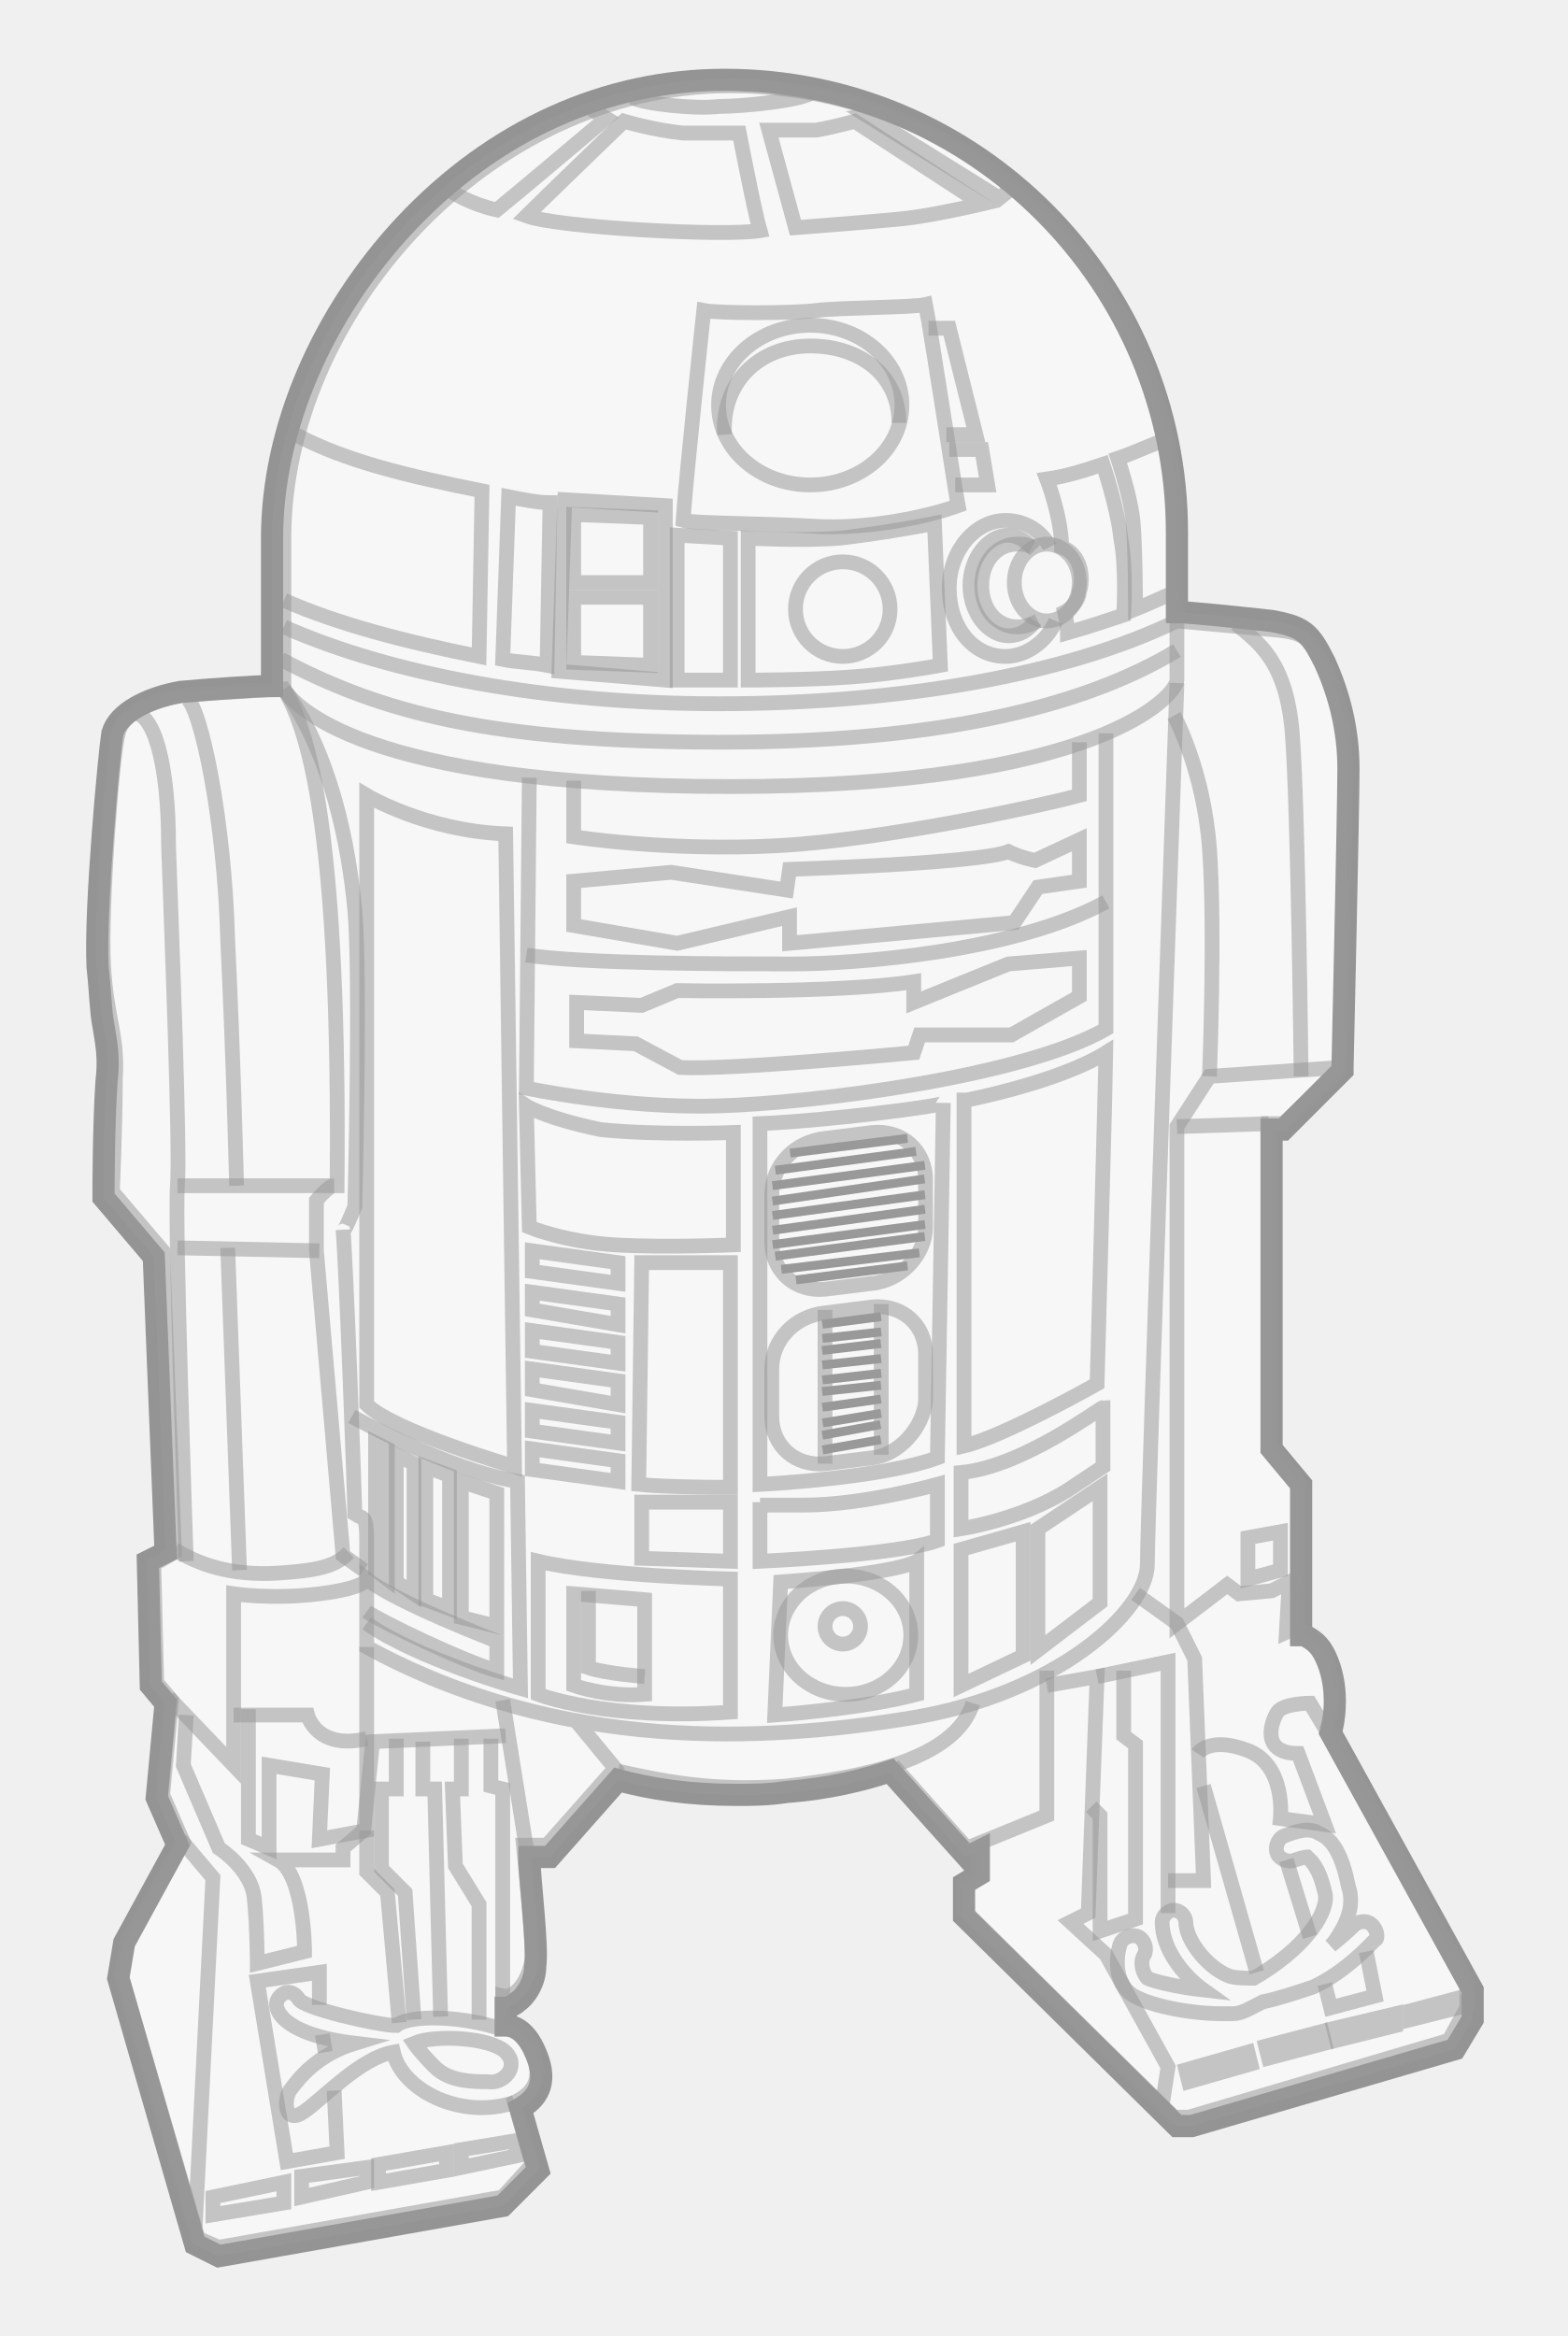
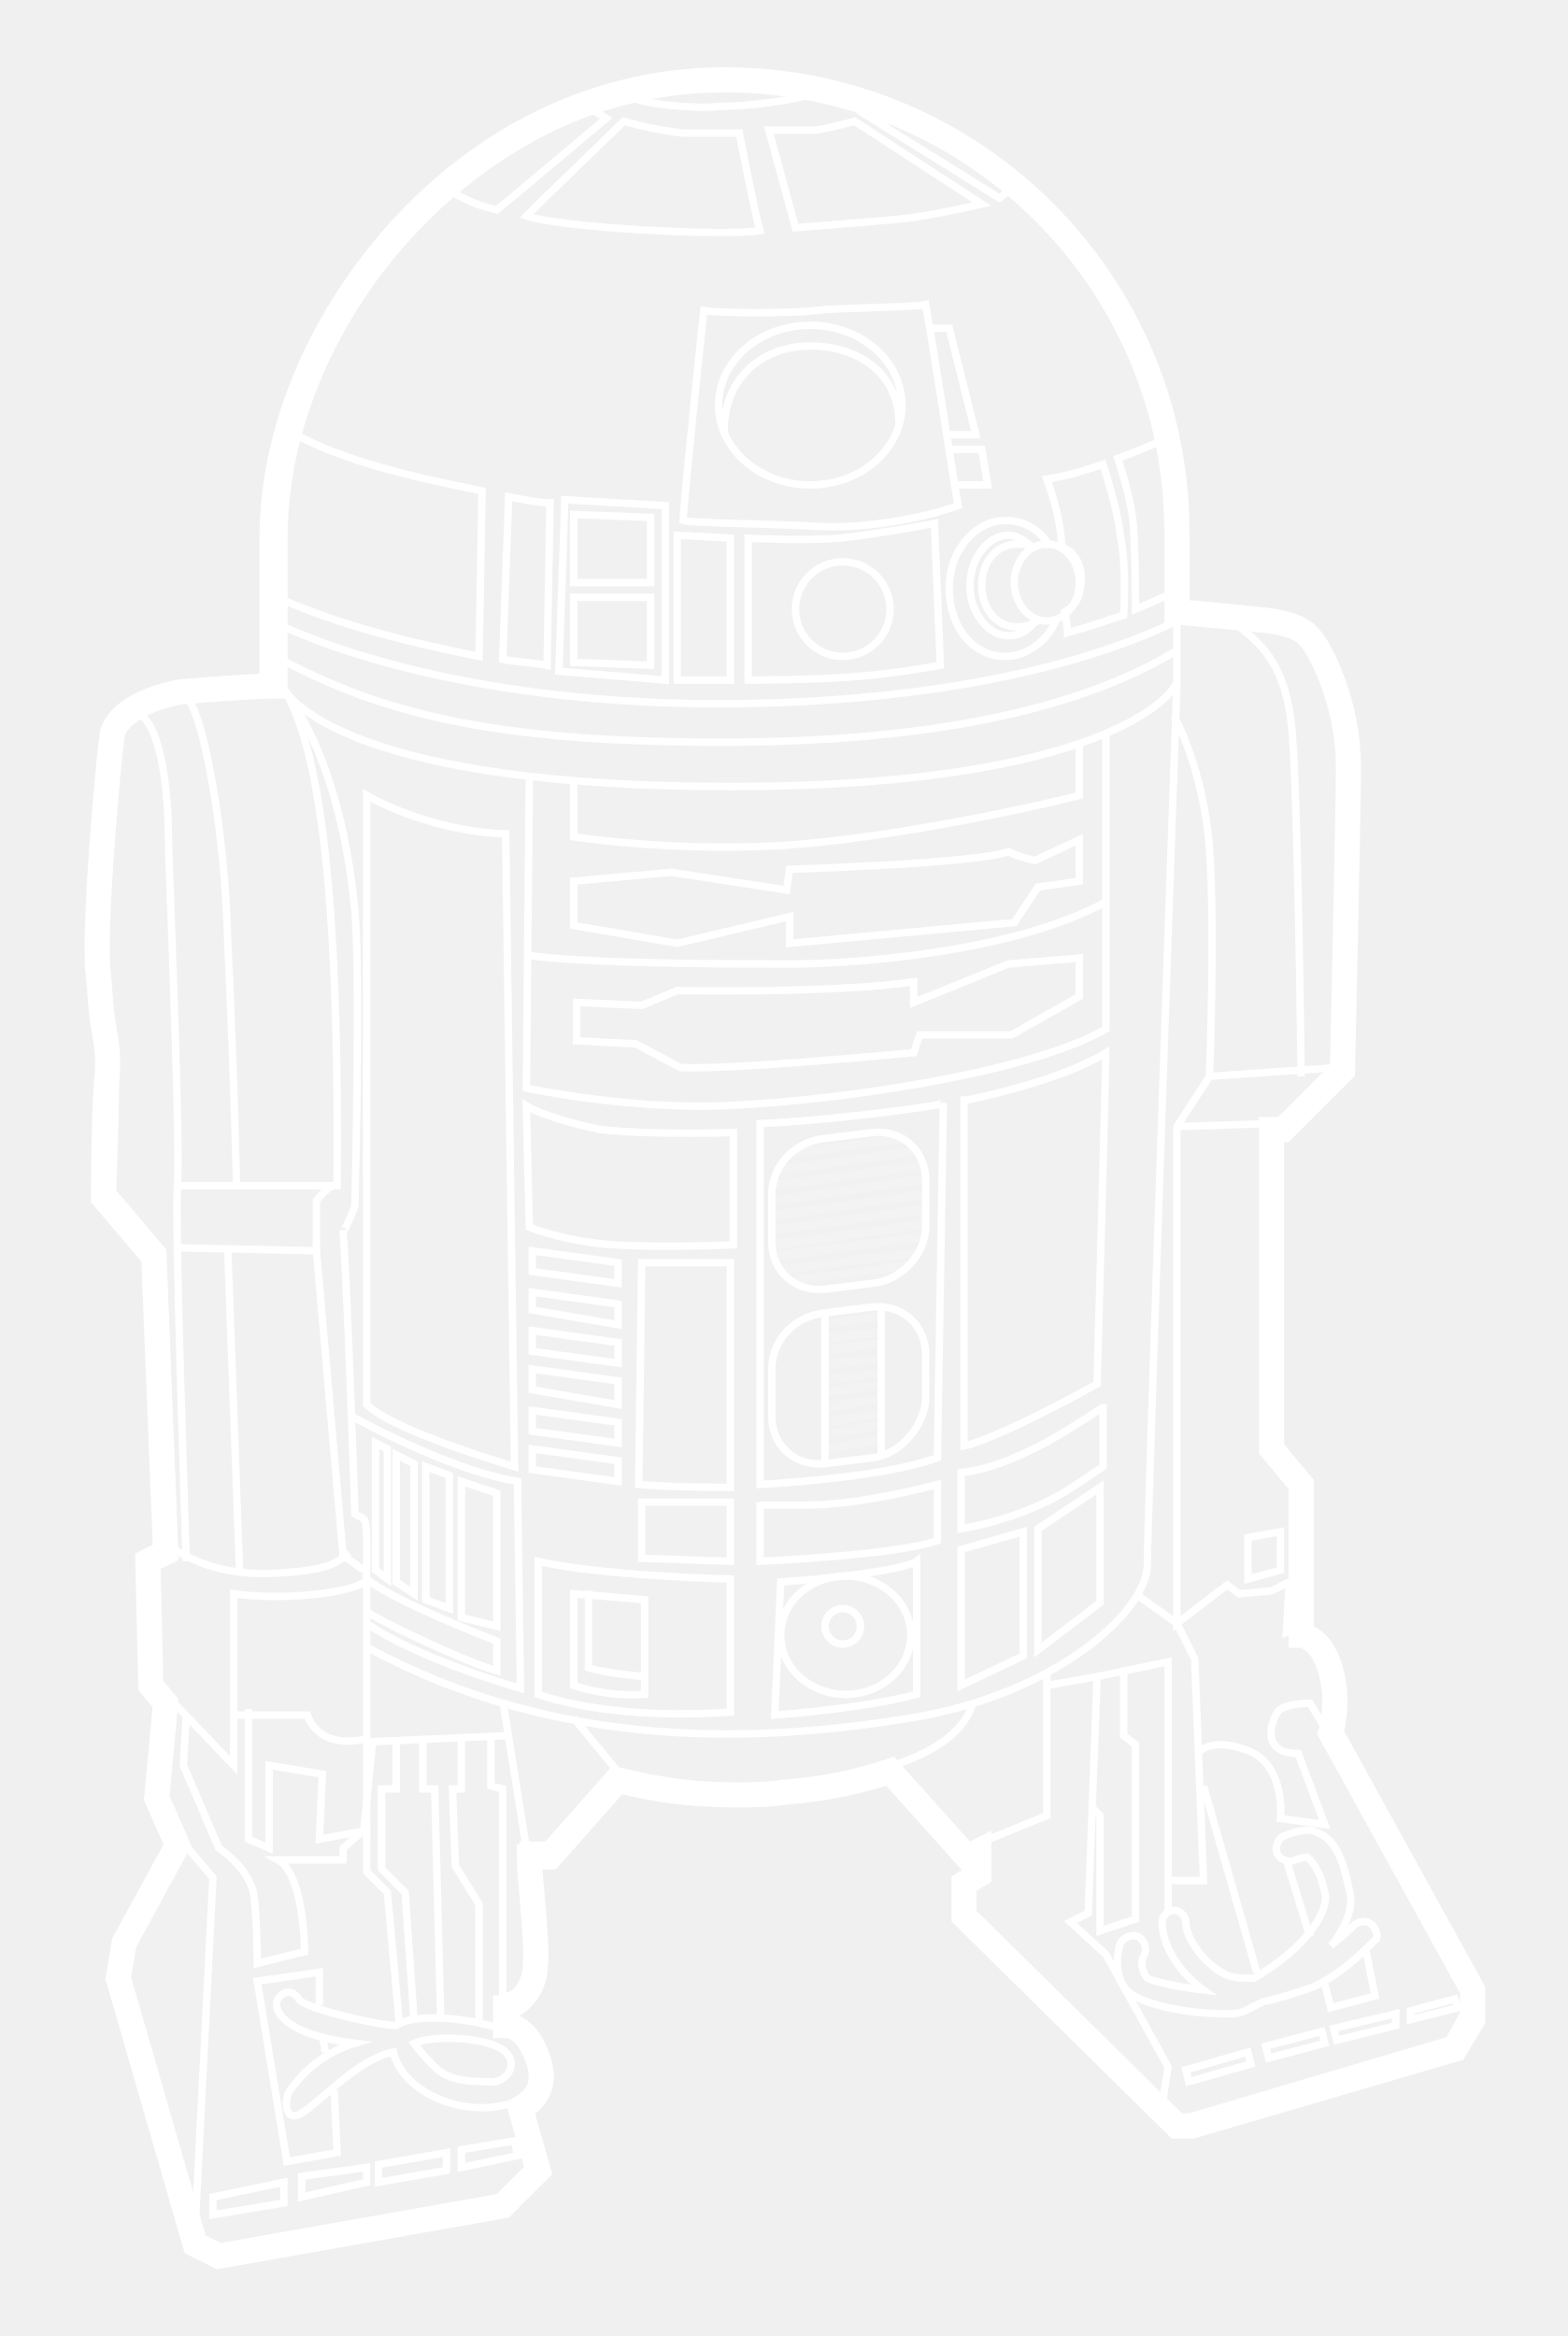
<svg id="bp-r2d2" viewBox="0 0 53 79">
  <style type="text/css">
- 	.st0{fill:#fff7;stroke:#4448;stroke-width:0.75;stroke-miterlimit:10;}
- 	.st1{fill:none;stroke:#9998;stroke-width:0.5;stroke-miterlimit:10;}
- 	.st2{fill:#999;}
+ 	.st0{fill:#fff1;stroke:#fff;stroke-width:0.85;stroke-miterlimit:10;}
+ 	.st1{fill:none;stroke:#fff;stroke-width:0.25;stroke-miterlimit:10;}
+ 	.st2{fill:#fff2;}
</style>
  <g>
    <path class="st0" d="M45,58.6c0.1-0.3,0.3-1.4-0.1-2.4c-0.2-0.5-0.4-0.7-0.8-0.9c0,0-0.1,0-0.1,0v-5.1l-1-1.2V38.2h0.4l2-2v-0.1   c0-0.1,0.2-8.7,0.2-10.1c0-1.3-0.3-2.5-0.8-3.6c-0.5-1-0.7-1.2-1.8-1.4c-0.9-0.1-2.8-0.3-3.2-0.3V18c0-8.4-6.8-15.3-15.3-15.3   c-4,0-7.8,1.7-10.8,4.9c-2.8,3-4.5,6.9-4.5,10.6v5c-0.5,0-2,0.1-3.1,0.2C5,23.6,4,24.1,3.8,24.8c-0.1,0.6-0.6,5.9-0.5,7.9   c0.1,0.9,0.1,1.5,0.2,2c0.1,0.6,0.2,1.1,0.1,1.9c-0.1,1.5-0.1,3.8-0.1,3.8v0.1l1.7,2l0.4,10L5,52.8l0.1,4.2l0.5,0.6l-0.3,3.2   l0.7,1.6l-1.8,3.3l-0.2,1.2l2.6,9l0.8,0.4l9.6-1.7H17l1.2-1.2l-0.6-2.1c0.7-0.4,0.9-1,0.5-1.9c-0.3-0.7-0.7-0.9-1-0.9v-0.6   c0.1,0,0.3-0.1,0.4-0.2c0.3-0.2,0.6-0.7,0.6-1.2c0.1-0.7-0.2-3-0.2-3.7h0.7l2.3-2.6c1.1,0.3,2.4,0.5,4,0.5c0.5,0,1.1,0,1.7-0.1   c1.4-0.1,2.6-0.4,3.5-0.7l2.6,2.9l0.4-0.2v0.8l-0.5,0.3v1.1l7.2,7.1h0.5l8.9-2.6l0.6-1v-1L45,58.6z" />
  </g>
  <g>
    <path class="st1" d="M9.6,18.2c0-7.5,6.8-15.3,15.1-15.3S39.8,9.6,39.8,18c0,0,0,4.6,0,5c0,0.5-2.6,3.6-15.1,3.6S9.9,23.8,9.6,23.3   C9.6,22.7,9.6,18.2,9.6,18.2z" />
    <path class="st1" d="M21.4,3.3c0.3,0.2,2.1,0.4,2.9,0.3c0.8,0,2.9-0.2,3.2-0.5" />
    <path class="st1" d="M20,3.7L20.5,4c0,0-3.2,2.7-3.7,3.1c-0.9-0.2-1.5-0.6-1.5-0.6" />
    <path class="st1" d="M21.1,4.1c0,0-2.9,2.8-3.3,3.2c1.1,0.4,6.7,0.7,7.9,0.5c-0.2-0.7-0.7-3.3-0.7-3.3s-1,0-1.9,0   C22.1,4.4,21.1,4.1,21.1,4.1z" />
    <path class="st1" d="M26,4.4l0.9,3.3c0,0,2.6-0.2,3.6-0.3c1-0.1,2.7-0.5,2.7-0.5l-4.3-2.8c0,0-0.7,0.2-1.3,0.3   C26.8,4.4,26,4.4,26,4.4z" />
    <polyline class="st1" points="29.9,3.8 29.3,3.9 33.8,6.7 34.3,6.3  " />
    <path class="st1" d="M10,14.7c1.7,0.9,3.8,1.4,6.3,1.9l-0.1,5.6c-2.5-0.5-4.8-1.1-6.6-1.9" />
    <path class="st1" d="M18.5,22.5c-0.5-0.1-1-0.1-1.5-0.2l0.2-5.5c0.5,0.1,1,0.2,1.4,0.2L18.5,22.5z" />
    <path class="st1" d="M36.1,21.4c0.7-0.2,1.3-0.4,1.9-0.6c0,0,0.1-1.6-0.1-2.6c-0.1-1-0.6-2.5-0.6-2.5c-0.6,0.2-1.2,0.4-1.9,0.5   c0,0,0.5,1.3,0.5,2.3c0.8,0.3,0.7,1.3,0.6,1.5c0,0.3-0.3,0.6-0.5,0.7C36.1,21.1,36.1,21.4,36.1,21.4z" />
    <path class="st1" d="M39.8,20c-0.5,0.2-0.9,0.4-1.4,0.6c0,0,0-2.3-0.1-3.1c-0.1-0.8-0.5-2-0.5-2c0.6-0.2,1.2-0.5,1.8-0.7" />
    <path class="st1" d="M39.8,22c-3.3,2-8.4,3.1-15.4,3.1c-7.8,0-11.5-1-14.9-2.8" />
    <ellipse class="st1" cx="35.4" cy="19.7" rx="1.1" ry="1.3" />
    <path class="st1" d="M35.1,21c-0.2,0.1-0.4,0.2-0.7,0.2c-0.7,0-1.2-0.6-1.2-1.4c0-0.8,0.5-1.4,1.2-1.4c0.2,0,0.3,0,0.5,0.1" />
    <path class="st1" d="M35,21c-0.2,0.3-0.5,0.5-0.9,0.5c-0.7,0-1.3-0.8-1.3-1.7c0-0.9,0.6-1.7,1.3-1.7c0.3,0,0.6,0.2,0.9,0.5" />
    <path class="st1" d="M35.7,21c-0.3,0.7-1,1.2-1.7,1.2c-1.1,0-1.9-1-1.9-2.3c0-1.3,0.9-2.3,1.9-2.3c0.6,0,1.2,0.3,1.5,0.9" />
    <circle class="st1" cx="28.5" cy="20.6" r="1.6" />
    <polygon class="st1" points="22.9,18.1 22.9,23 24.7,23 24.7,18.2  " />
    <path class="st1" d="M25.3,23c0,0,2,0,3.4-0.1c1.5-0.1,3.1-0.4,3.1-0.4l-0.2-4.8c0,0-1.5,0.3-3.2,0.5c-1.3,0.1-3.1,0-3.1,0L25.3,23   L25.3,23z" />
    <polygon class="st1" points="19.1,16.9 22.5,17.1 22.5,23 18.9,22.7  " />
    <polygon class="st1" points="19.4,17.4 19.4,19.7 22,19.7 22,17.5  " />
    <polygon class="st1" points="19.4,20.2 19.4,22.4 22,22.5 22,20.2  " />
    <path class="st1" d="M23.8,10.5c0.5,0.1,3,0.1,3.8,0c0.8-0.1,3.3-0.1,3.7-0.2c0.2,1,1,6.3,1.1,6.8c-1.1,0.4-3.1,0.8-4.8,0.7   c-1.7-0.1-4.2-0.1-4.5-0.2C23.2,16.1,23.8,10.5,23.8,10.5z" />
    <ellipse class="st1" cx="27.4" cy="13.7" rx="3.1" ry="2.7" />
    <path class="st1" d="M24.5,14.7c-0.1-1.8,1.2-3,2.9-3s3,1,3,2.6" />
    <polyline class="st1" points="31.4,11.1 32.1,11.1 33,14.7 32,14.7  " />
    <path class="st1" d="M32.1,15.2c0,0,1.1,0,1.1,0l0.2,1.2h-1.1" />
    <path class="st1" d="M17.9,26.3l-0.1,10.5c0,0,3.3,0.7,6.5,0.6c3.3-0.1,10.3-1,13.1-2.6v-10" />
    <path class="st1" d="M17.8,32.3c2,0.3,6.9,0.3,9,0.3c2.1,0,7.5-0.4,10.6-2.1" />
    <path class="st1" d="M19.4,26.4v1.9c0,0,3.2,0.5,6.9,0.3c3.7-0.2,9.1-1.4,10.2-1.7v-1.8" />
    <path class="st1" d="M36.5,28.4v1.4l-1.4,0.2l-0.8,1.2l-7.6,0.7v-0.9l-3.8,0.9l-3.5-0.6v-1.5l3.3-0.3l3.9,0.6l0.1-0.7   c0,0,6.4-0.2,7.4-0.6c0.4,0.2,0.9,0.3,0.9,0.3L36.5,28.4z" />
    <path class="st1" d="M36.5,32.4v1.3L34.2,35h-3.1l-0.2,0.6c0,0-6.3,0.6-7.9,0.5l-1.5-0.8l-2-0.1v-1.3l2.2,0.1l1.2-0.5   c0,0,5.4,0.1,8-0.3l0,0.7l3.2-1.3L36.5,32.4z" />
    <path class="st1" d="M17.8,37.4l0.1,4.1c0,0,1.2,0.5,2.9,0.6c1.7,0.1,4,0,4,0v-3.8c0,0-2.6,0.1-4.5-0.1   C18.4,37.8,17.8,37.4,17.8,37.4z" />
    <path class="st1" d="M32.7,37.2c0,0,3.1-0.6,4.7-1.6c0,0.3-0.3,11.2-0.3,11.2s-3.2,1.8-4.5,2.1V37.2z" />
    <path class="st1" d="M21.7,42.7h3v7.6c0,0-2.2,0-3.1-0.1L21.7,42.7L21.7,42.7z" />
    <path class="st1" d="M12.4,26.9c0,0,2,1.2,4.7,1.3l0.3,21.4c0,0-4.1-1.2-5-2.1C12.4,47.3,12.4,26.9,12.4,26.9z" />
    <polygon class="st1" points="18,42.3 18,43 20.9,43.4 20.9,42.7  " />
    <polygon class="st1" points="18,43.7 18,44.3 20.9,44.8 20.9,44.1  " />
    <polygon class="st1" points="18,45 18,45.7 20.9,46.1 20.9,45.4  " />
    <polygon class="st1" points="18,46.3 18,47 20.9,47.5 20.9,46.7  " />
    <polygon class="st1" points="18,47.7 18,48.4 20.9,48.8 20.9,48.1  " />
    <polygon class="st1" points="18,49 18,49.7 20.9,50.1 20.9,49.4  " />
    <path class="st1" d="M25.7,38v12.2c0,0,4.1-0.2,6-0.9l0.2-12C31.9,37.4,28,37.9,25.7,38z" />
    <polygon class="st1" points="21.7,50.8 21.7,52.7 24.7,52.8 24.7,50.8  " />
    <path class="st1" d="M25.7,50.8v2c0,0,4.6-0.2,6-0.7v-1.9c0,0-2.5,0.7-4.5,0.7H25.7z" />
    <path class="st1" d="M32.5,49.8v1.9c0,0,2-0.3,3.6-1.3l1.2-0.8v-2C37.2,47.6,34.6,49.6,32.5,49.8z" />
    <path class="st1" d="M4.5,24.1c0.7,0,1.2,1.7,1.2,4.5C5.8,31.5,6.1,38.9,6,40.1s0.3,12.7,0.3,12.7" />
    <path class="st1" d="M6.3,23.6c0.5,0.3,1.3,4.2,1.4,8.2C7.9,35.9,8,40.1,8,40.1" />
    <path class="st1" d="M9.6,23.3c0.9,1.5,1.9,5.1,1.8,16.8H6" />
    <path class="st1" d="M11.3,40.1c-0.2,0-0.6,0.5-0.6,0.5v1.7l0.9,10.3l0.7,0.5" />
    <line class="st1" x1="10.8" y1="42.3" x2="6" y2="42.2" />
    <line class="st1" x1="7.7" y1="42.2" x2="8.1" y2="53.1" />
    <path class="st1" d="M5.9,52.4c0.8,0.5,1.9,0.9,3.5,0.8c1.6-0.1,2-0.3,2.4-0.7" />
    <path class="st1" d="M19.4,58.1l1.4,1.7l-2.3,2.6h-0.8c0,0,0.3,3,0.3,3.8c-0.1,0.8-0.6,1.4-1,1.3v0.9c0,0,0.7,0,1,0.9   c0.3,0.9,0.2,1.4-0.6,1.8l0.6,2.1L17,74.3L7.4,76l-0.7-0.3l-2.6-8.9l0.2-1.1l1.9-3.4l-0.7-1.6l0.3-3.2l-0.5-0.6l-0.1-4l0.7-0.4   L5.5,42.3l-1.7-2c0,0,0.1-2.2,0.1-3.8c0.1-1.5-0.3-2-0.4-3.9s0.3-7.2,0.5-7.8c0.1-0.6,1.1-1.2,2.4-1.3c1.3-0.1,3.2-0.2,3.2-0.2   c1.6,2.2,2.2,5.3,2.4,7.5S12,40.8,12,40.8s-0.4,1-0.4,0.8c0.1,1,0.4,9.2,0.4,9.6c0.3,0.2,0.4,0,0.4,0.9s0,3.6,0,3.6   c6.6,3.6,13.5,3.2,18.4,2.4s8-3.6,8-5.2c0-1.6,1-29.8,1-29.8" />
    <path class="st1" d="M20.9,59.9c1.4,0.3,3.1,0.7,5.7,0.5c2.6-0.3,5.7-0.9,6.3-2.8" />
    <polyline class="st1" points="30.2,59.7 32.7,62.5 35.4,61.4 35.4,56.5  " />
    <path class="st1" d="M9.6,21.2c3.6,1.6,8.9,2.6,14.7,2.6c6.2,0,11.8-1,15.5-2.8c0,0,2.2,0.2,3.3,0.3c1.1,0.1,1.2,0.3,1.7,1.3   s0.7,2.1,0.7,3.5s-0.2,10.1-0.2,10.1L43.4,38h-0.5v10.9l1,1.2v5.2" />
    <path class="st1" d="M41.8,21.1c0.7,0.6,1.7,1.2,1.9,3.7S44,36.4,44,36.4" />
    <path class="st1" d="M45.3,36.1l-4.4,0.3l-1.1,1.7l0,16.8l1.7-1.3l0.4,0.3l1.1-0.1l0.6-0.3l-0.1,1.7c0,0,0.9-0.4,1.3,0.8   c0.5,1.2,0.1,2.4,0.1,2.4l4.7,8.6v0.9L49,69l-8.8,2.6h-0.5l-7.1-7v-0.9l0.5-0.3v-1.1" />
    <path class="st1" d="M40.9,36.4c0,0,0.2-5,0-7.7s-1.2-4.5-1.2-4.5" />
    <line class="st1" x1="42.9" y1="38" x2="39.8" y2="38.1" />
    <polyline class="st1" points="6.6,75.3 7.2,63.5 6.1,62.2  " />
    <polygon class="st1" points="12.7,48.8 12.7,53.1 13.1,53.4 13.1,49  " />
    <polygon class="st1" points="13.4,49.2 13.4,53.5 14,53.9 14,49.5  " />
    <polygon class="st1" points="14.4,49.6 14.4,54.1 15.2,54.4 15.2,49.9  " />
    <polygon class="st1" points="15.6,50.1 15.6,54.7 16.8,55 16.8,50.5  " />
    <path class="st1" d="M11.9,47.9c0,0,3.2,1.8,5.6,2.2l0.1,7c0,0-3.5-1-5.2-2.2" />
    <path class="st1" d="M18.2,52.8v4.5c0,0,2.3,0.9,6.5,0.6v-4.5C24.7,53.4,20.3,53.3,18.2,52.8z" />
    <polygon class="st1" points="32.5,52.4 32.5,57 34.6,56 34.6,51.8  " />
    <polygon class="st1" points="35.1,51.7 35.1,55.8 37.2,54.2 37.2,50.3  " />
    <circle class="st1" cx="28.5" cy="55" r="0.6" />
    <ellipse class="st1" cx="28.6" cy="55.3" rx="2.2" ry="2" />
    <path class="st1" d="M31,57.3c-1.9,0.5-4.8,0.7-4.8,0.7l0.2-4.5c4.1-0.3,4.6-0.7,4.6-0.7L31,57.3L31,57.3z" />
    <path class="st1" d="M21.8,54.1l-2.4-0.2V57c0,0,1.1,0.4,2.4,0.3V54.1z" />
    <path class="st1" d="M21.8,56.7c0,0-1.3-0.1-1.9-0.3v-2.6" />
    <path class="st1" d="M5.7,57.4l2.2,2.3v-5.8c0,0,1.3,0.2,2.9,0c1.6-0.2,1.6-0.5,1.6-0.5c1,0.8,4.4,2.1,4.4,2.1s0,0.6,0,1   c-1.1-0.3-4-1.7-4.4-2" />
    <path class="st1" d="M17.4,71.1c-1.8,0.6-3.8-0.4-4.1-1.7c-1.1,0.2-2.3,1.5-3,2c-0.7,0.5-0.7-0.4-0.5-0.7c0.3-0.4,0.9-1.2,2.2-1.6   c-2.5-0.3-2.8-1.2-2.6-1.5c0.2-0.3,0.5-0.3,0.7,0c0.1,0.3,2.7,0.9,3.3,0.9c0.5-0.4,2.3-0.3,3.5,0.1" />
    <path class="st1" d="M14,69.1c0.7-0.3,2.6-0.2,3.1,0.3c0.5,0.5-0.1,1.1-0.6,1c-0.5,0-1.3,0-1.8-0.5S14,69.1,14,69.1z" />
    <polyline class="st1" points="10.8,67.8 10.8,66.7 8.7,67 9.7,73.1 11.4,72.8 11.3,70.7  " />
    <line class="st1" x1="11" y1="69.4" x2="10.9" y2="68.8" />
    <polygon class="st1" points="7.2,74.3 7.2,74.9 9.6,74.5 9.6,73.8  " />
    <polygon class="st1" points="10.2,74.3 12.4,73.8 12.4,73.3 10.2,73.6  " />
    <polygon class="st1" points="12.8,73.8 15.1,73.4 15.1,72.8 12.8,73.2  " />
    <polygon class="st1" points="15.6,73.3 15.6,72.7 17.4,72.4 17.5,72.9  " />
    <polyline class="st1" points="39.3,71.2 39.5,69.9 37.4,66.1 36.2,65 36.8,64.7 37.1,56.7 35.4,57  " />
    <polyline class="st1" points="37.1,56.7 39.5,56.2 39.5,64.7  " />
    <polyline class="st1" points="38.4,53.9 39.8,54.9 40.4,56.1 40.7,63.6 39.5,63.6  " />
    <path class="st1" d="M46.4,65.1c-0.2-0.2-0.5-0.1-0.6,0c0,0-0.3,0.3-0.8,0.7c0,0,0.1-0.1,0.1-0.1c0.5-0.7,0.7-1.3,0.5-1.9   c-0.2-1-0.5-1.6-1-1.8c-0.3-0.2-0.7-0.1-1.2,0.1c-0.2,0.1-0.3,0.4-0.2,0.6c0.1,0.2,0.4,0.3,0.6,0.2c0.3-0.1,0.4-0.1,0.4-0.1   c0.1,0.1,0.4,0.3,0.6,1.2c0.1,0.3-0.1,0.8-0.4,1.2c-0.5,0.7-1.3,1.3-2,1.7c-0.3,0-0.7,0-0.9-0.1c-0.7-0.3-1.4-1.2-1.4-1.8   c0-0.2-0.2-0.4-0.4-0.4l0,0c-0.2,0-0.4,0.2-0.4,0.4c0,0.9,0.7,1.8,1.4,2.3c-0.9-0.1-1.7-0.3-1.9-0.4c-0.1-0.1-0.3-0.5-0.1-0.8   c0.1-0.2,0-0.5-0.2-0.6c-0.2-0.1-0.5,0-0.6,0.2c-0.1,0.2-0.3,1.2,0.3,1.7c0.5,0.4,2,0.7,3.1,0.7c0.2,0,0.3,0,0.4,0   c0.3,0,0.6-0.2,1-0.4c0.5-0.1,1.1-0.3,1.7-0.5c1.1-0.5,2-1.5,2.1-1.6C46.6,65.6,46.6,65.3,46.4,65.1z" />
    <path class="st1" d="M29.5,43.4l-1.6,0.2c-1,0.1-1.8-0.6-1.8-1.6v-1.6c0-1,0.8-1.8,1.8-1.9l1.6-0.2c1-0.1,1.8,0.6,1.8,1.6v1.6   C31.3,42.4,30.5,43.3,29.5,43.4z" />
    <path class="st1" d="M29.5,49.3l-1.6,0.2c-1,0.1-1.8-0.6-1.8-1.6v-1.6c0-1,0.8-1.8,1.8-1.9l1.6-0.2c1-0.1,1.8,0.6,1.8,1.6v1.6   C31.2,48.3,30.4,49.2,29.5,49.3z" />
    <line class="st1" x1="27.9" y1="44.3" x2="27.9" y2="49.5" />
    <line class="st1" x1="29.8" y1="44.1" x2="29.8" y2="49.2" />
    <rect x="26.7" y="38.6" transform="matrix(0.9922 -0.125 0.125 0.9922 -4.6153 3.8865)" class="st2" width="4" height="0.3" />
    <rect x="26.2" y="39.1" transform="matrix(0.9911 -0.1329 0.1329 0.9911 -4.9633 4.157)" class="st2" width="4.8" height="0.3" />
    <rect x="26.1" y="39.6" transform="matrix(0.9912 -0.1327 0.1327 0.9912 -5.0236 4.1608)" class="st2" width="5.2" height="0.3" />
    <rect x="26.1" y="40.1" transform="matrix(0.9895 -0.1444 0.1444 0.9895 -5.516 4.5605)" class="st2" width="5.2" height="0.3" />
    <rect x="26.1" y="40.6" transform="matrix(0.9909 -0.1349 0.1349 0.9909 -5.2324 4.2466)" class="st2" width="5.2" height="0.3" />
    <rect x="26.1" y="41.1" transform="matrix(0.9906 -0.1368 0.1368 0.9906 -5.3684 4.3141)" class="st2" width="5.2" height="0.3" />
    <rect x="26.1" y="41.6" transform="matrix(0.9914 -0.1308 0.1308 0.9914 -5.2074 4.1125)" class="st2" width="5.2" height="0.3" />
    <rect x="26.2" y="42" transform="matrix(0.9914 -0.1308 0.1308 0.9914 -5.2702 4.1204)" class="st2" width="5.1" height="0.3" />
    <rect x="26.4" y="42.5" transform="matrix(0.9929 -0.1192 0.1192 0.9929 -4.8737 3.7269)" class="st2" width="4.7" height="0.3" />
    <rect x="26.9" y="42.9" transform="matrix(0.9922 -0.125 0.125 0.9922 -5.1531 3.9326)" class="st2" width="3.8" height="0.3" />
    <rect x="27.8" y="44.5" transform="matrix(0.9917 -0.1288 0.1288 0.9917 -5.5102 4.0853)" class="st2" width="2" height="0.3" />
    <rect x="27.8" y="45" transform="matrix(0.994 -0.1094 0.1094 0.994 -4.7608 3.4248)" class="st2" width="2" height="0.3" />
    <rect x="27.8" y="45.4" transform="matrix(0.9931 -0.1171 0.1171 0.9931 -5.1392 3.6895)" class="st2" width="2" height="0.3" />
    <rect x="27.8" y="45.9" transform="matrix(0.9942 -0.1074 0.1074 0.9942 -4.7773 3.3625)" class="st2" width="2" height="0.3" />
    <rect x="27.8" y="46.4" transform="matrix(0.9936 -0.1132 0.1132 0.9936 -5.0804 3.5627)" class="st2" width="2" height="0.3" />
    <rect x="27.8" y="46.8" transform="matrix(0.9944 -0.1055 0.1055 0.9944 -4.7944 3.3036)" class="st2" width="2" height="0.3" />
    <rect x="27.8" y="47.3" transform="matrix(0.9903 -0.1387 0.1387 0.9903 -6.3029 4.4572)" class="st2" width="2" height="0.3" />
    <rect x="27.8" y="47.8" transform="matrix(0.9868 -0.1622 0.1622 0.9868 -7.3883 5.3133)" class="st2" width="2" height="0.3" />
    <rect x="27.8" y="48.2" transform="matrix(0.9837 -0.1796 0.1796 0.9837 -8.2214 5.967)" class="st2" width="2" height="0.3" />
    <rect x="27.8" y="48.7" transform="matrix(0.9848 -0.1739 0.1739 0.9848 -8.0539 5.7605)" class="st2" width="2" height="0.3" />
    <polyline class="st1" points="36.9,61.1 37.2,61.4 37.2,65.3 38.4,64.9 38.4,59 38,58.7 38,56.5  " />
    <line class="st1" x1="40.7" y1="60.4" x2="42.5" y2="66.7" />
    <line class="st1" x1="44.3" y1="65.5" x2="43.5" y2="62.9" />
    <polyline class="st1" points="44.8,67.1 45,67.9 46.5,67.5 46.2,66  " />
    <path class="st1" d="M44.9,58.6l-0.6-1c0,0-0.9,0-1.1,0.3c-0.2,0.3-0.6,1.4,0.7,1.4l0.9,2.4l-1.5-0.2c0,0,0.2-1.8-1.1-2.3   c-1.3-0.5-1.7,0.1-1.7,0.1" />
    <polygon class="st1" points="42.2,53.4 43.3,53.1 43.3,51.8 42.2,52  " />
    <polygon class="st1" points="40.1,70 40.2,70.4 42.3,69.8 42.2,69.4  " />
    <polygon class="st1" points="42.9,69.6 44.8,69.1 44.7,68.7 42.8,69.2  " />
    <polygon class="st1" points="45.2,69 47.2,68.5 47.2,68.1 45.1,68.6  " />
    <polygon class="st1" points="47.7,68.3 47.7,68 49.2,67.6 49.3,67.9  " />
    <path class="st1" d="M6.3,58l-0.1,1.7l1.2,2.8c0,0,1.1,0.7,1.2,1.7c0.1,1,0.1,2.2,0.1,2.2l1.6-0.4c0,0,0-2.6-0.9-3.1h2.2v-0.4   l0.7-0.6l0.3-3l4.5-0.2" />
    <line class="st1" x1="17.8" y1="62.5" x2="17" y2="57.5" />
    <polyline class="st1" points="12.4,55.7 12.4,61.9 10.8,62.2 10.9,60 9.1,59.7 9.1,62.5 8.4,62.2 8.4,57.8  " />
    <path class="st1" d="M7.9,58h2.5c0,0,0.3,1.2,2,0.8" />
    <polyline class="st1" points="12.4,61.9 12.4,63.3 13.1,64 13.5,68.4  " />
    <polyline class="st1" points="13.4,58.8 13.4,60.5 12.9,60.5 12.9,63.2 13.7,64 14,68.3  " />
    <polyline class="st1" points="14.9,68.2 14.7,60.5 14.3,60.5 14.3,58.9  " />
    <polyline class="st1" points="15.6,58.8 15.6,60.5 15.3,60.5 15.4,63.1 16.2,64.4 16.2,68.3  " />
    <polyline class="st1" points="17,67.6 17,60.5 16.6,60.4 16.6,58.8  " />
  </g>
</svg>
